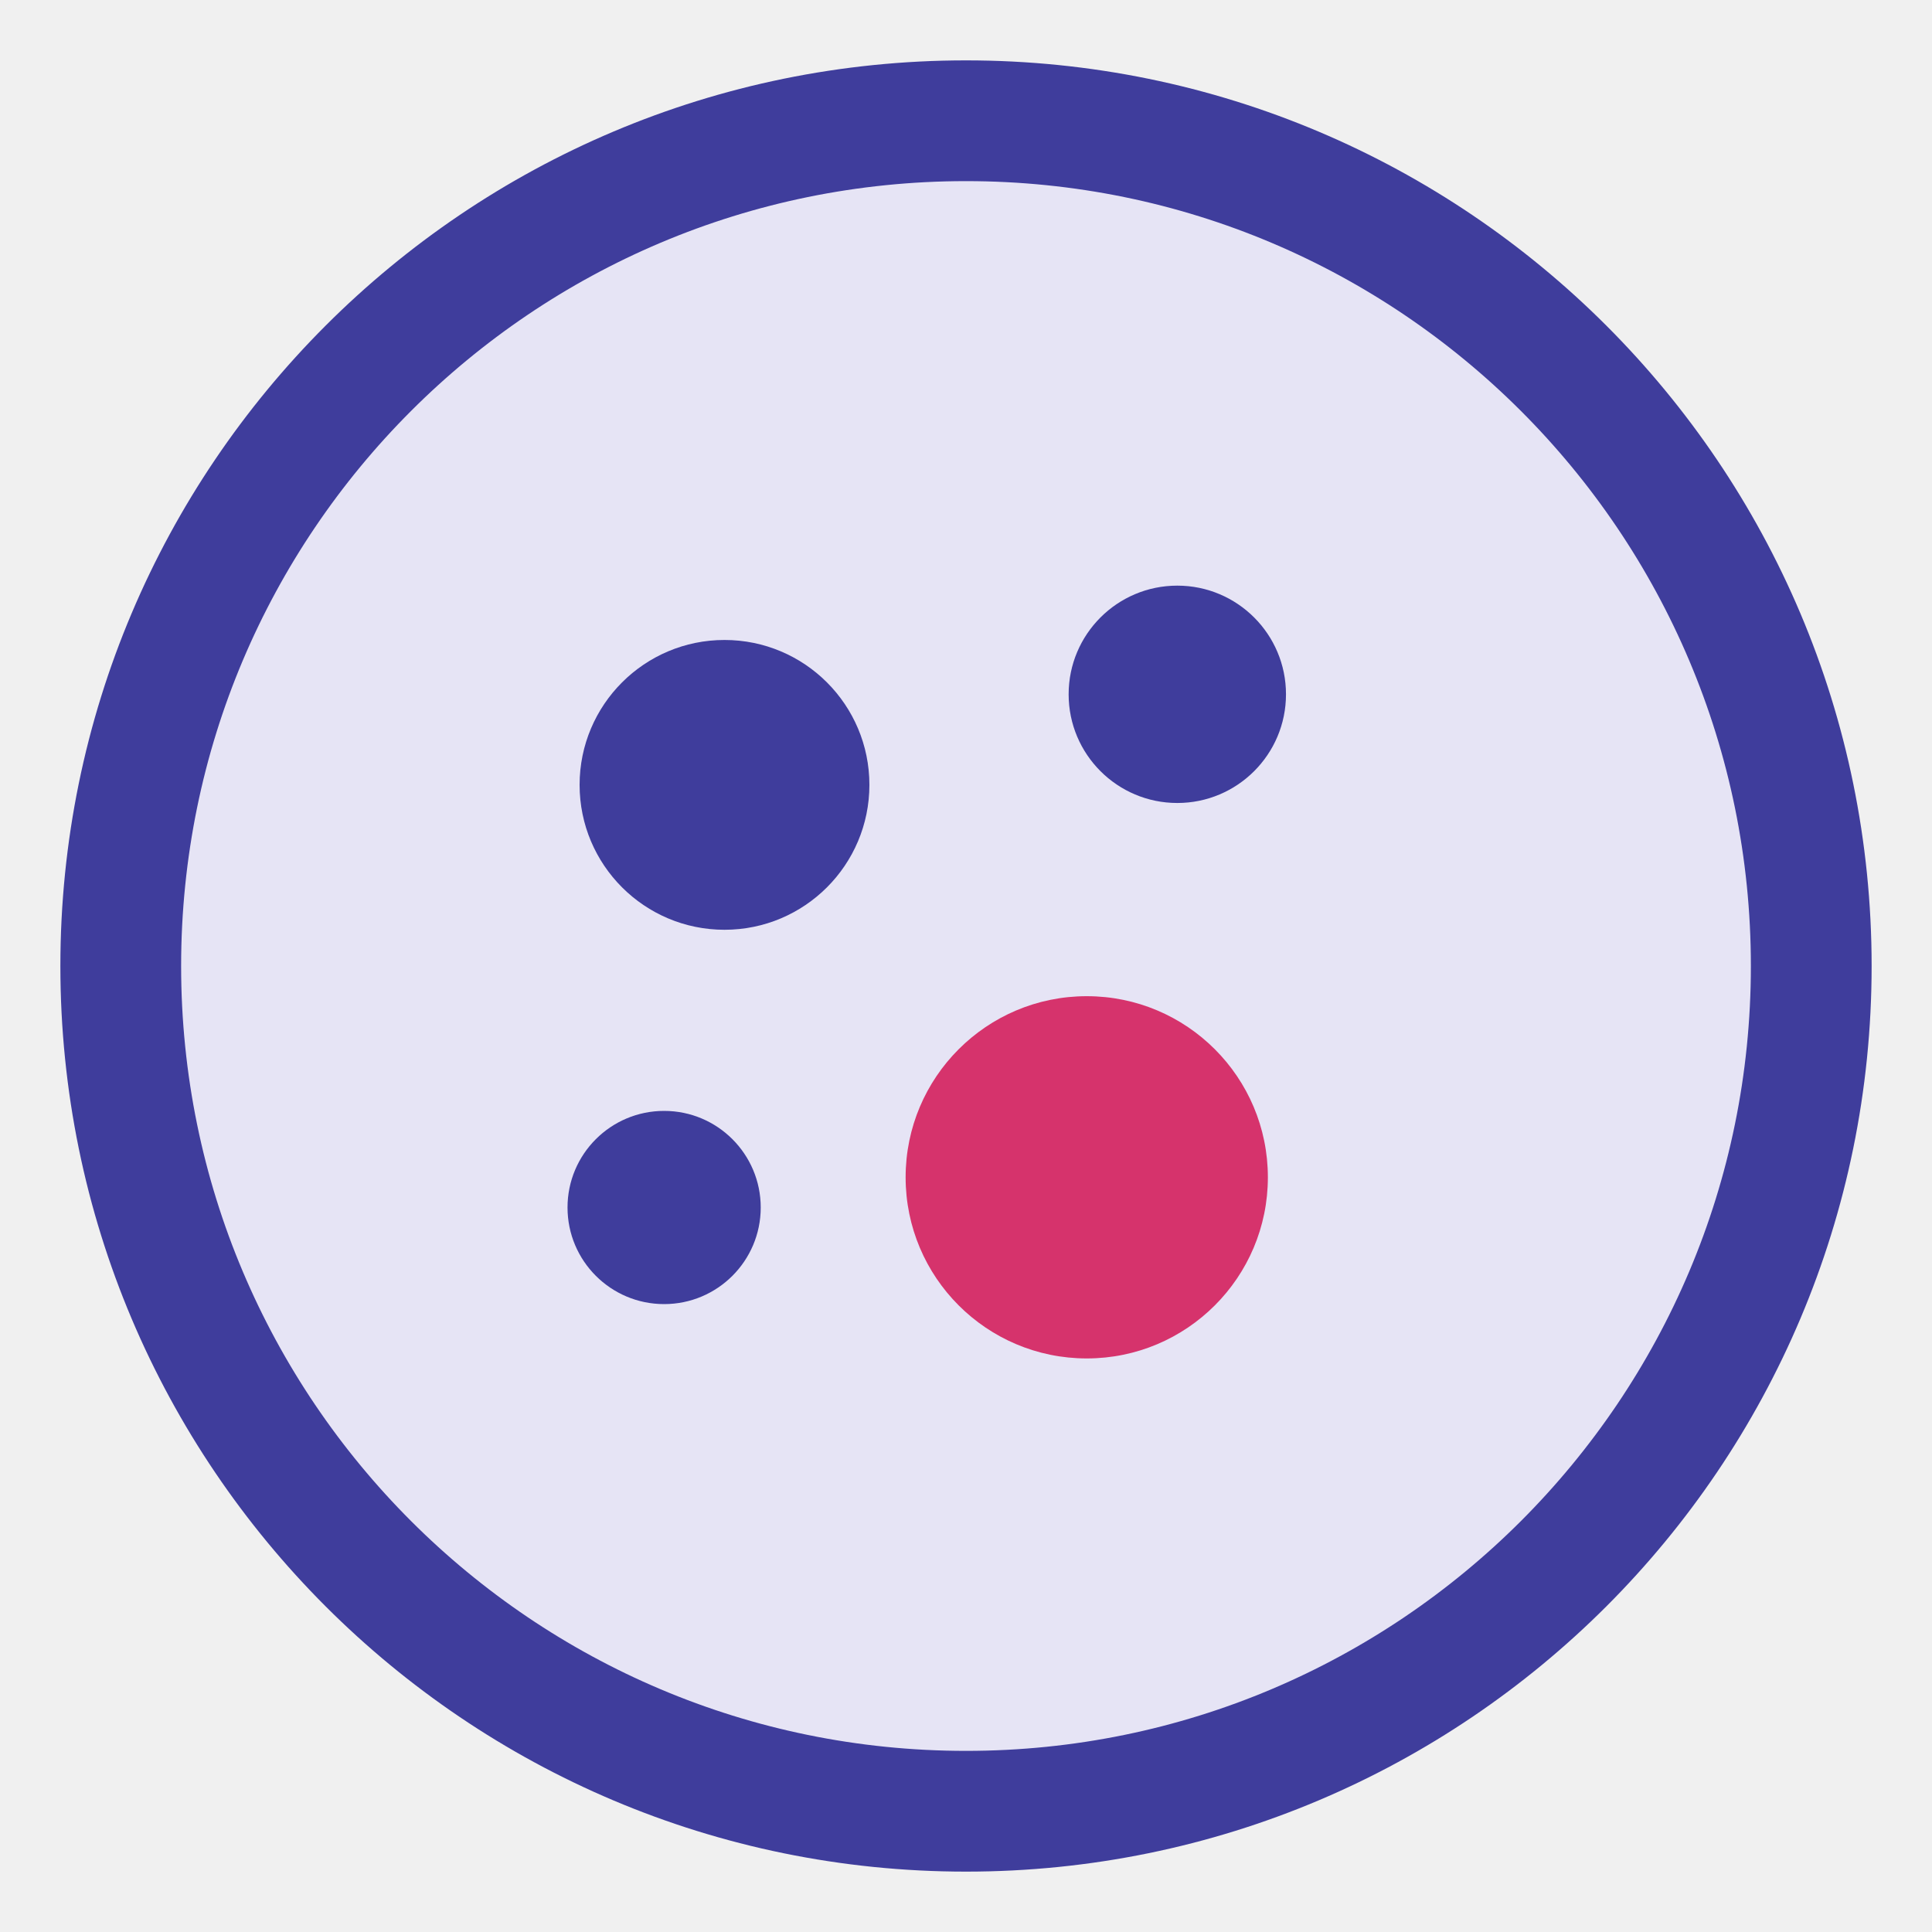
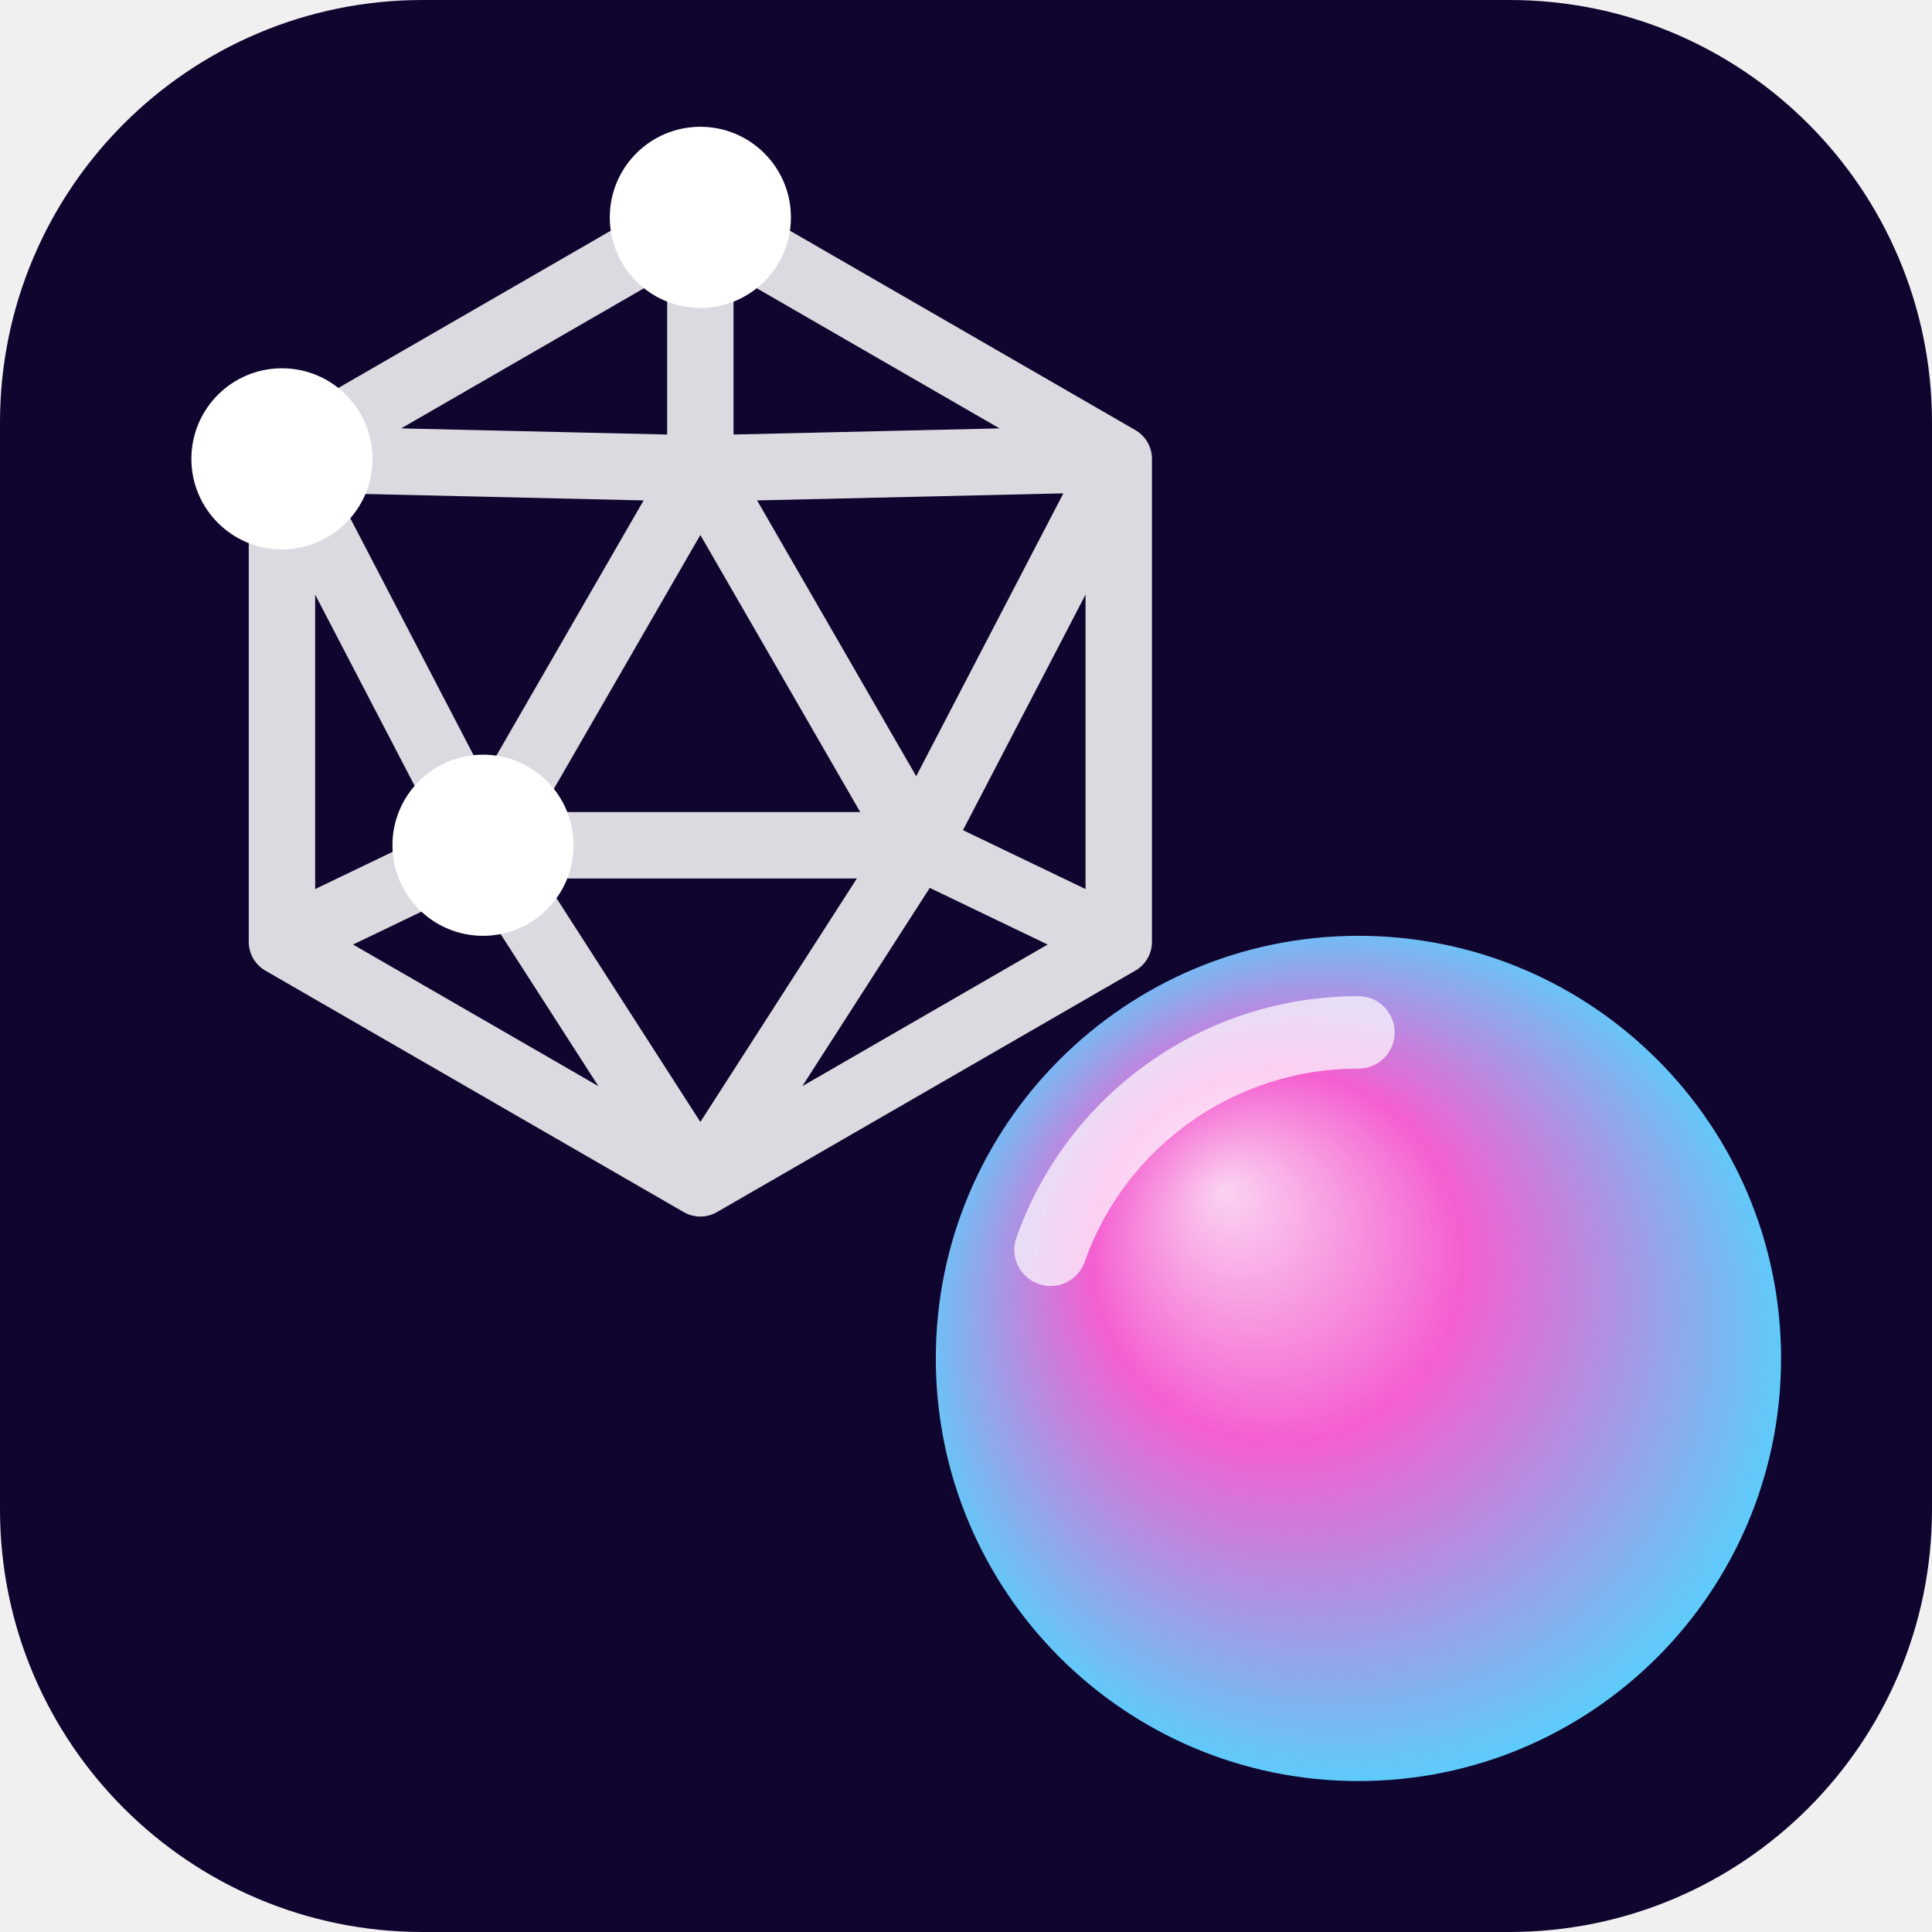
<svg xmlns="http://www.w3.org/2000/svg" viewBox="0 0 32 32">
-   <circle cx="16" cy="16" r="14" fill="#E6E4F5" stroke="#3F3D9C" stroke-width="2" />
-   <circle cx="12" cy="13" r="2.4" fill="#3F3D9C" />
-   <circle cx="19.5" cy="11.5" r="1.8" fill="#3F3D9C" />
-   <circle cx="18" cy="19.5" r="3" fill="#D6336C" />
-   <circle cx="11" cy="20" r="1.6" fill="#3F3D9C" />
+   <defs>
+     <radialGradient id="v" cx=".5" cy=".5" r=".55" fx=".34" fy=".3">
+       <stop offset="0" stop-color="#fbd3f1" />
+       <stop offset=".4" stop-color="#f45fd0" />
+       <stop offset="1" stop-color="#4cd8ff" />
+     </radialGradient>
+   </defs>
+   <rect width="32" height="32" rx="7" fill="#10052e" />
+   <path d="M11.6 3.6L18.53 7.6L18.53 15.6L11.6 19.6L4.67 15.6L4.67 7.6ZM11.6 7.76L15.2 14L8 14ZM11.6 7.76L11.6 3.6M11.6 7.76L18.53 7.6M11.6 7.76L4.67 7.6M15.2 14L18.53 7.6M15.2 14L18.53 15.6M15.2 14L11.6 19.6M8 14L4.67 7.6M8 14L4.67 15.6M8 14L11.6 19.6" fill="none" stroke="#fff" stroke-opacity=".85" stroke-width="1.1" stroke-linejoin="round" />
+   <g fill="#fff">
+     <circle cx="11.6" cy="3.6" r="1.5" />
+     <circle cx="4.67" cy="7.6" r="1.5" />
+     <circle cx="8" cy="14" r="1.5" />
+   </g>
+   <circle cx="22.5" cy="22.5" r="7" fill="url(#v)" />
+   <path d="M17.4 20.7A5.4 5.4 0 0 1 22.5 17.1" fill="none" stroke="#fff" stroke-opacity=".7" stroke-width="1.2" stroke-linecap="round" />
</svg>
